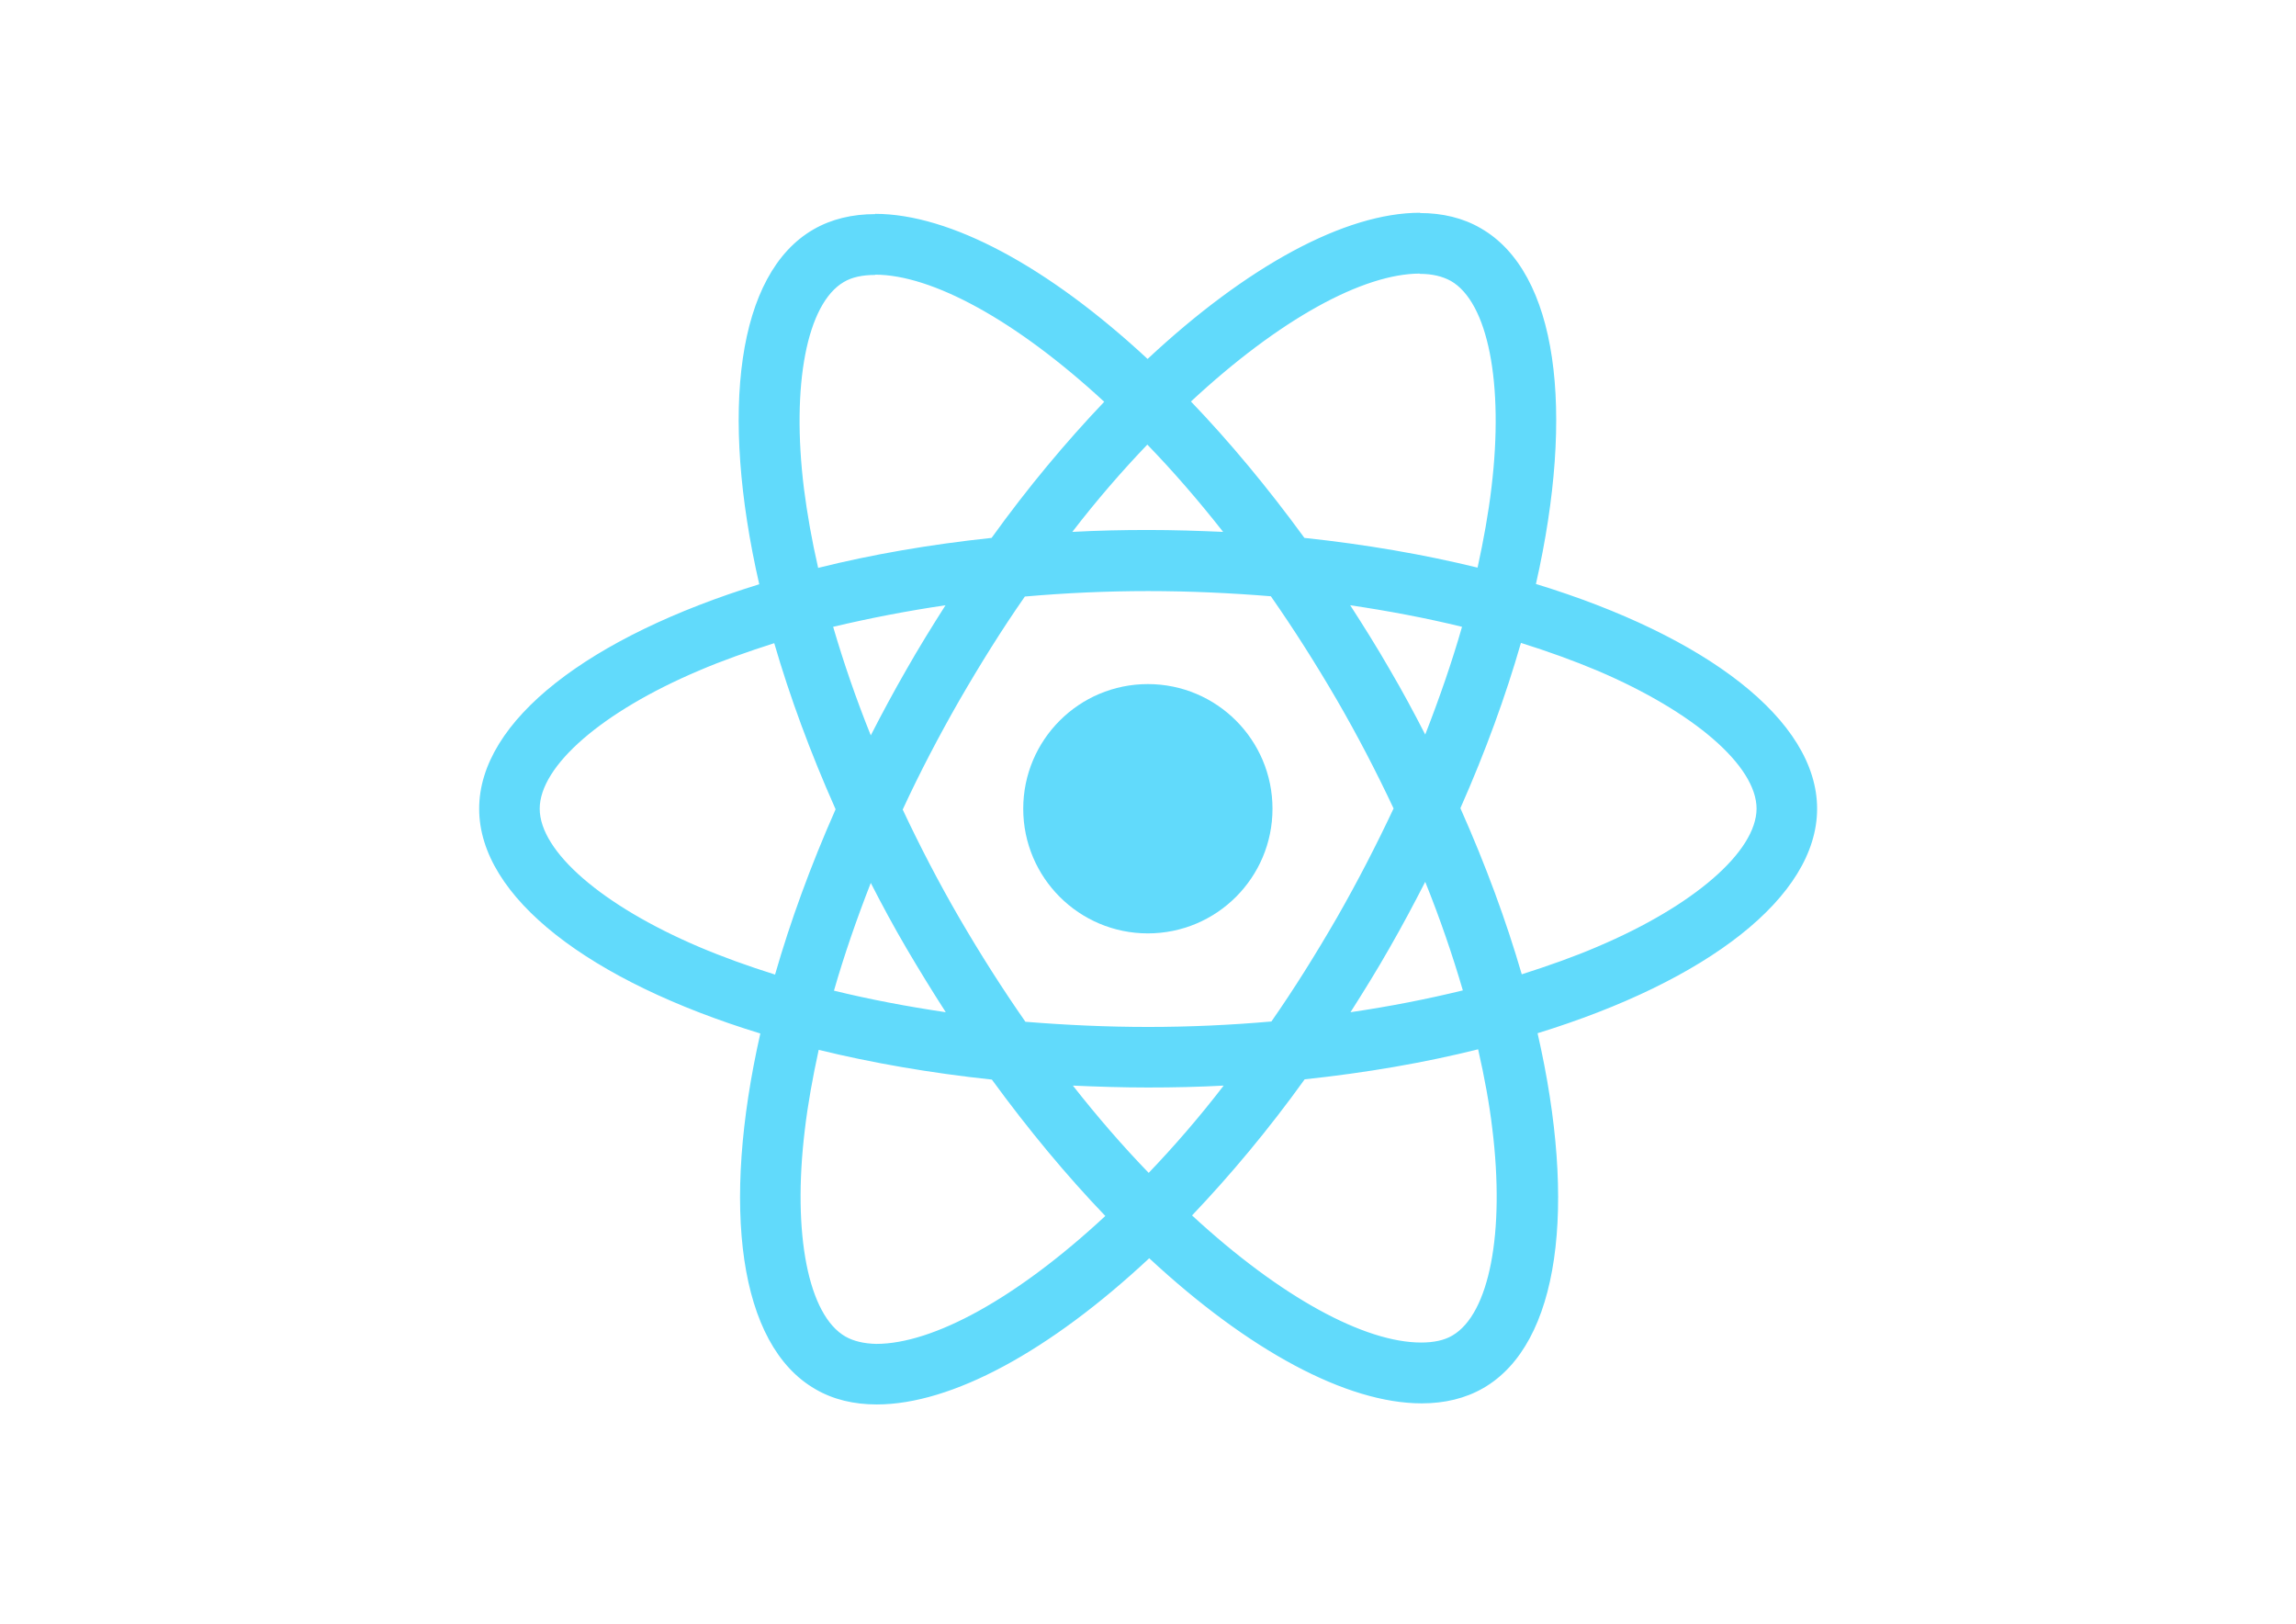
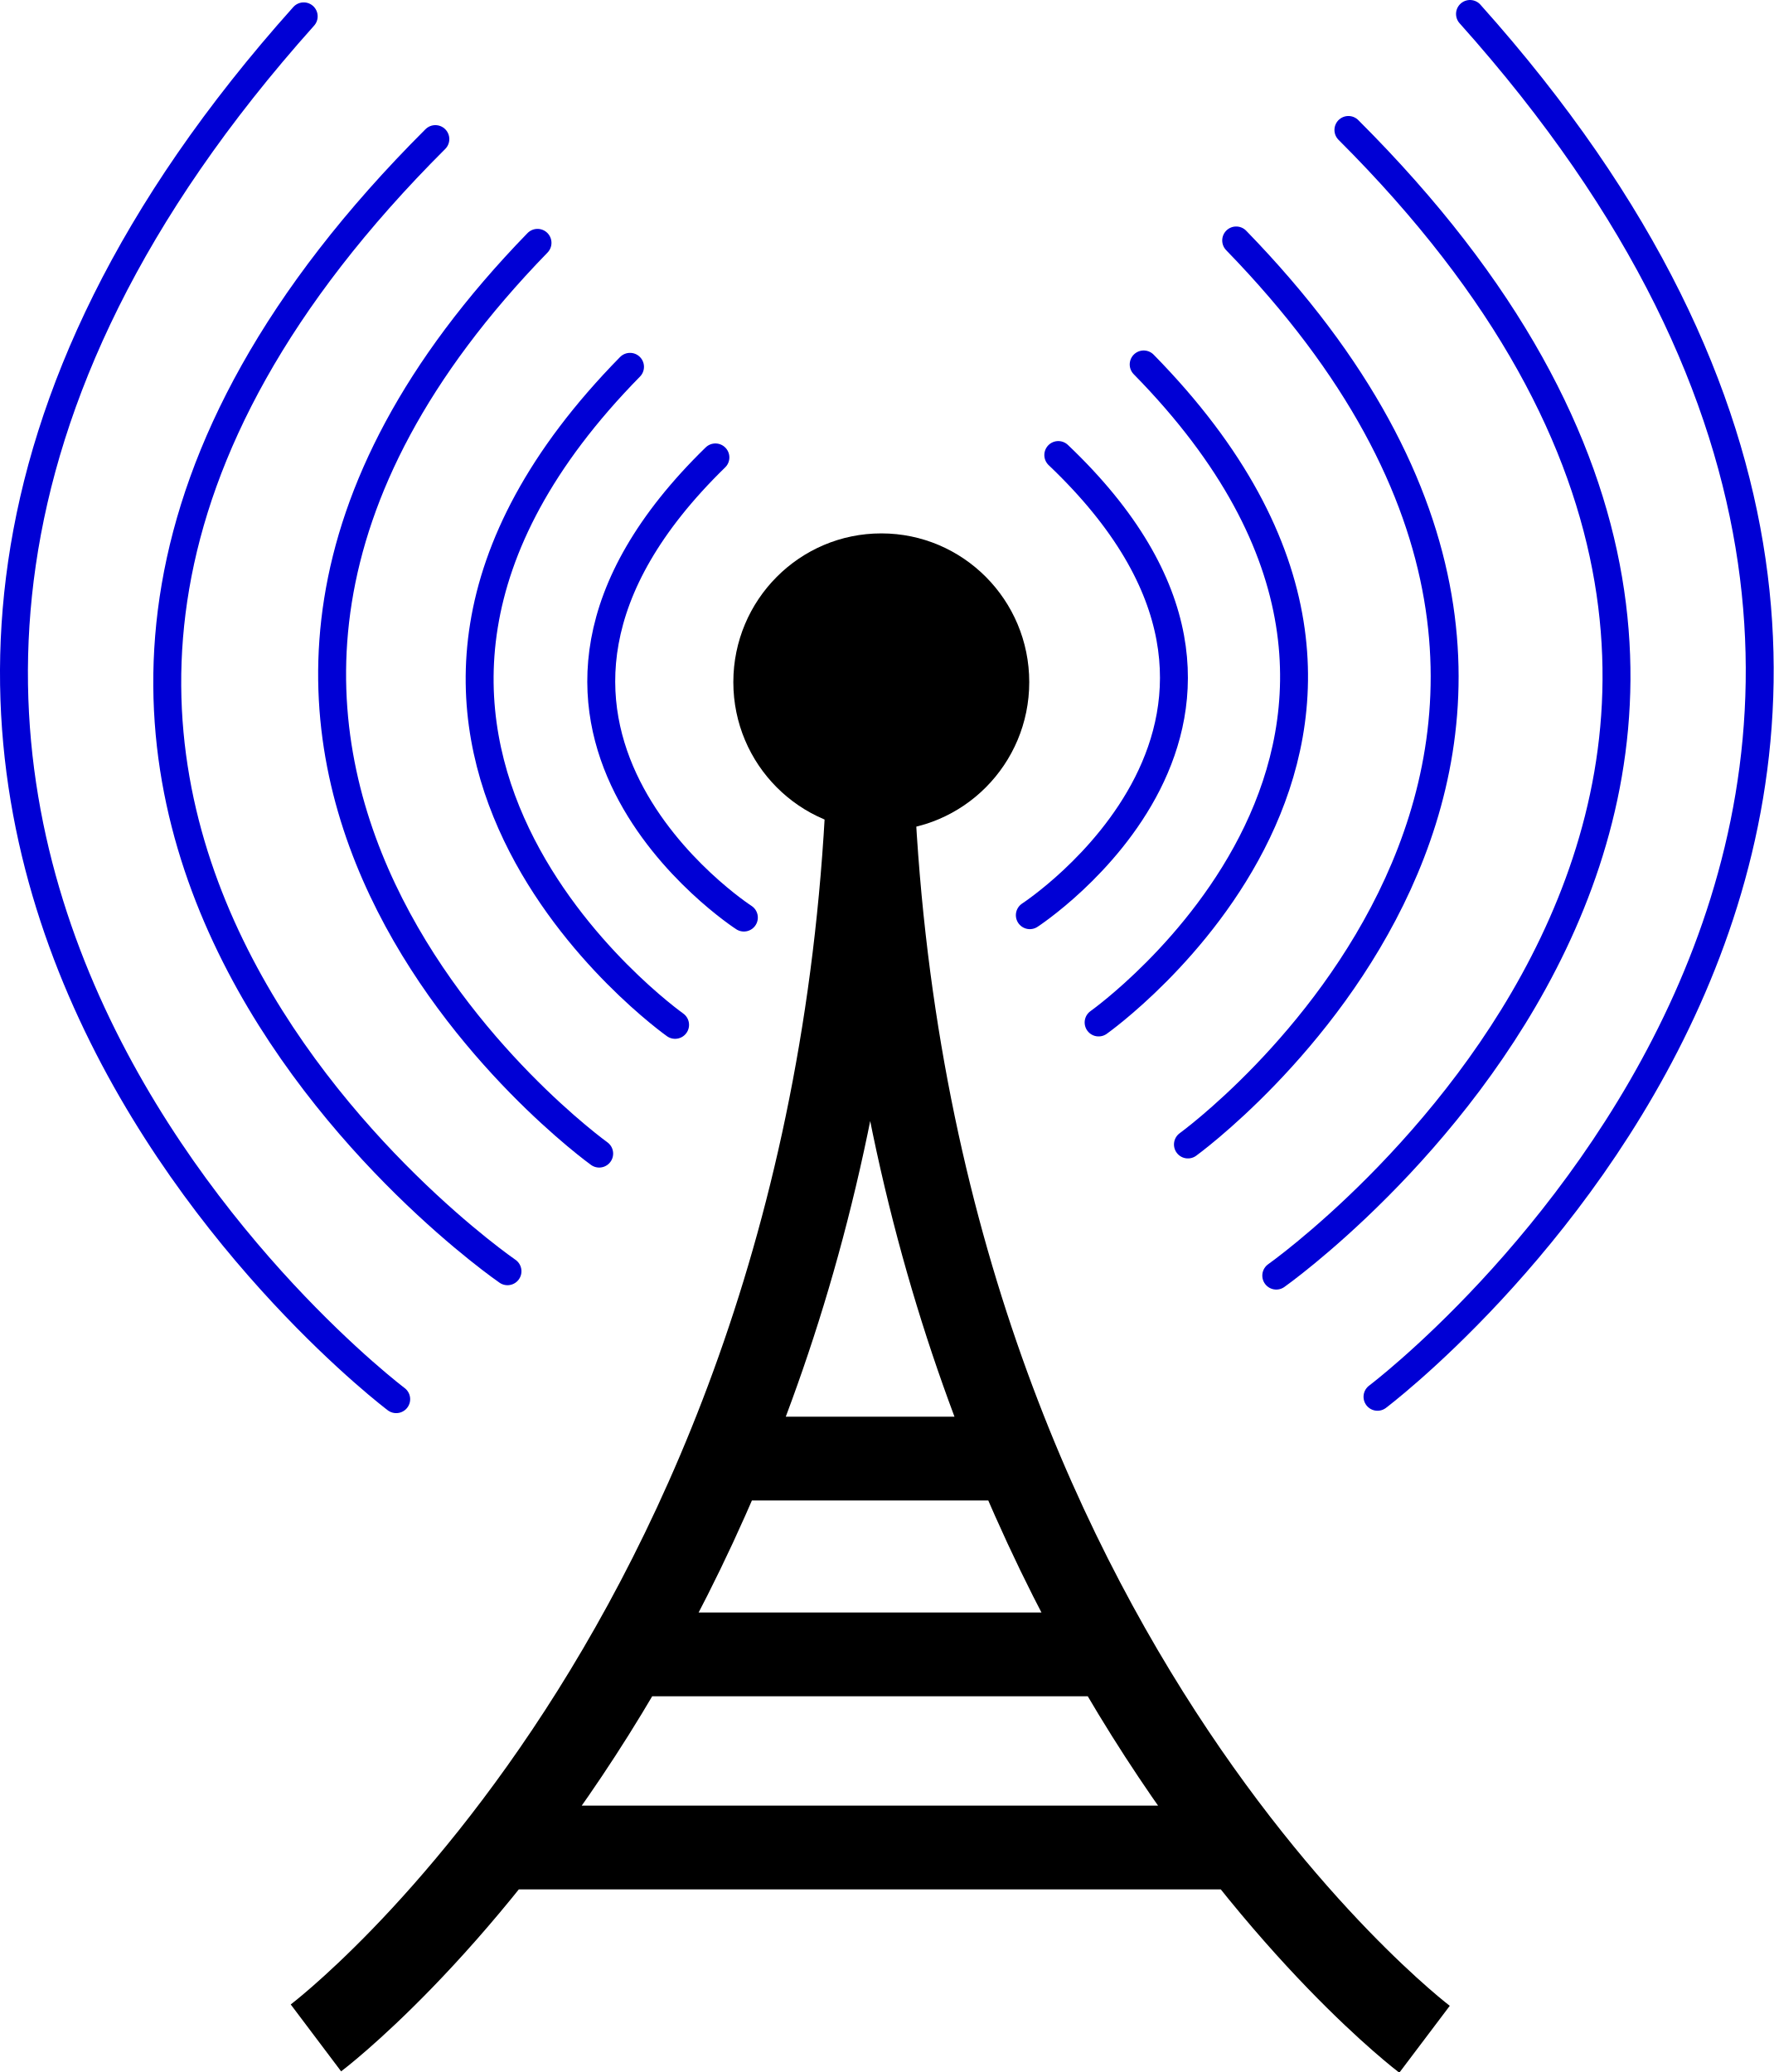
- <svg xmlns="http://www.w3.org/2000/svg" viewBox="0 0 841.9 595.3">
-   <g fill="#61DAFB">
-     <path d="M666.3 296.5c0-32.5-40.7-63.3-103.1-82.4 14.4-63.6 8-114.2-20.2-130.4-6.5-3.8-14.1-5.6-22.4-5.6v22.3c4.6 0 8.3.9 11.4 2.6 13.6 7.8 19.5 37.5 14.9 75.7-1.1 9.4-2.9 19.3-5.1 29.4-19.6-4.8-41-8.5-63.5-10.9-13.5-18.5-27.5-35.3-41.6-50 32.6-30.3 63.2-46.9 84-46.9V78c-27.5 0-63.5 19.6-99.9 53.6-36.4-33.8-72.4-53.2-99.9-53.2v22.3c20.7 0 51.4 16.5 84 46.6-14 14.7-28 31.4-41.3 49.9-22.6 2.4-44 6.1-63.6 11-2.3-10-4-19.7-5.2-29-4.7-38.2 1.1-67.9 14.6-75.8 3-1.8 6.9-2.6 11.5-2.6V78.5c-8.4 0-16 1.8-22.6 5.6-28.1 16.2-34.4 66.7-19.9 130.1-62.2 19.2-102.7 49.9-102.7 82.3 0 32.5 40.7 63.3 103.1 82.4-14.4 63.6-8 114.2 20.2 130.4 6.5 3.8 14.1 5.6 22.5 5.6 27.5 0 63.5-19.6 99.9-53.6 36.4 33.8 72.4 53.2 99.9 53.2 8.4 0 16-1.8 22.6-5.6 28.1-16.2 34.4-66.7 19.9-130.1 62-19.1 102.5-49.9 102.5-82.3zm-130.2-66.7c-3.7 12.9-8.3 26.2-13.5 39.5-4.1-8-8.4-16-13.1-24-4.6-8-9.5-15.8-14.4-23.4 14.2 2.1 27.9 4.7 41 7.9zm-45.8 106.5c-7.8 13.5-15.8 26.3-24.1 38.2-14.9 1.3-30 2-45.2 2-15.1 0-30.2-.7-45-1.9-8.3-11.9-16.4-24.6-24.2-38-7.6-13.1-14.5-26.4-20.8-39.8 6.2-13.4 13.2-26.8 20.7-39.9 7.8-13.5 15.8-26.3 24.1-38.2 14.9-1.3 30-2 45.2-2 15.1 0 30.2.7 45 1.9 8.3 11.9 16.4 24.6 24.2 38 7.6 13.1 14.5 26.4 20.8 39.8-6.3 13.4-13.2 26.8-20.7 39.9zm32.3-13c5.4 13.4 10 26.8 13.8 39.8-13.1 3.2-26.9 5.9-41.2 8 4.9-7.7 9.8-15.6 14.4-23.7 4.6-8 8.9-16.1 13-24.1zM421.2 430c-9.3-9.6-18.6-20.3-27.8-32 9 .4 18.2.7 27.5.7 9.4 0 18.7-.2 27.8-.7-9 11.7-18.3 22.4-27.5 32zm-74.4-58.9c-14.2-2.1-27.9-4.7-41-7.9 3.7-12.9 8.3-26.2 13.5-39.5 4.1 8 8.4 16 13.1 24 4.7 8 9.5 15.8 14.4 23.4zM420.7 163c9.3 9.6 18.6 20.3 27.8 32-9-.4-18.2-.7-27.5-.7-9.4 0-18.7.2-27.8.7 9-11.7 18.3-22.4 27.5-32zm-74 58.9c-4.9 7.7-9.8 15.6-14.4 23.7-4.6 8-8.9 16-13 24-5.4-13.4-10-26.8-13.8-39.8 13.1-3.1 26.9-5.8 41.2-7.9zm-90.5 125.2c-35.4-15.1-58.3-34.9-58.3-50.6 0-15.7 22.9-35.6 58.3-50.6 8.6-3.7 18-7 27.7-10.1 5.7 19.6 13.2 40 22.5 60.9-9.2 20.8-16.6 41.1-22.2 60.6-9.9-3.1-19.3-6.5-28-10.2zM310 490c-13.6-7.8-19.5-37.5-14.9-75.7 1.1-9.4 2.9-19.3 5.1-29.4 19.6 4.8 41 8.5 63.5 10.9 13.5 18.5 27.5 35.3 41.6 50-32.6 30.3-63.2 46.9-84 46.9-4.5-.1-8.3-1-11.3-2.7zm237.2-76.2c4.7 38.2-1.1 67.9-14.6 75.8-3 1.8-6.9 2.6-11.5 2.6-20.7 0-51.4-16.5-84-46.6 14-14.7 28-31.4 41.3-49.9 22.6-2.4 44-6.1 63.6-11 2.3 10.1 4.1 19.8 5.2 29.1zm38.5-66.7c-8.6 3.7-18 7-27.7 10.1-5.7-19.6-13.2-40-22.5-60.9 9.2-20.8 16.6-41.1 22.2-60.6 9.9 3.1 19.3 6.5 28.1 10.2 35.4 15.1 58.3 34.9 58.3 50.6-.1 15.7-23 35.6-58.4 50.6zM320.8 78.4z" />
-     <circle cx="420.9" cy="296.5" r="45.7" />
-     <path d="M520.5 78.1z" />
+ <svg>
+   <defs id="defs4" />
+   <g id="layer1">
+     <path d="M 407.198,583.027 C 407.198,583.027 248.751,463.492 248.751,197.143 C 248.751,463.343 90.305,582.643 90.305,582.643 M 207.757,417.018 L 290.889,417.018 M 180.301,472.993 L 316.058,472.993 M 353.429,528.202 L 143.692,528.202" style="fill:none;fill-opacity:0.75;fill-rule:evenodd;stroke:black;stroke-width:23.947;stroke-linecap:butt;stroke-linejoin:miter;stroke-miterlimit:0;stroke-dasharray:none;stroke-opacity:1" id="path1946" />
+     <path d="M 328.193,431.262 A 44.994,41.465 0 1 1 328.193,431.359" transform="matrix(0.939944,0,0,1.025427,-98.8644,-247.2591)" style="color:black;fill:black;fill-opacity:1;fill-rule:nonzero;stroke:none;stroke-width:20;stroke-linecap:butt;stroke-linejoin:miter;marker:none;marker-start:none;marker-mid:none;marker-end:none;stroke-miterlimit:0;stroke-dasharray:none;stroke-dashoffset:0;stroke-opacity:1;visibility:visible;display:inline;overflow:visible" id="path4616" />
+     <path d="M 86.811,4.673 C -113.876,228.934 113.253,400.027 113.253,400.027 M 124.443,39.767 C -59.293,223.13 145.064,363.452 145.064,363.452 M 153.645,69.429 C 11.944,215.301 171.273,329.817 171.273,329.817 M 180.087,104.875 C 76.354,210.529 192.969,293.008 192.969,293.008 M 204.495,130.777 C 126.594,206.722 212.631,262.334 212.631,262.334" style="fill:none;fill-opacity:1;fill-rule:evenodd;stroke:#0000d5;stroke-width:7.982;stroke-linecap:round;stroke-linejoin:round;stroke-miterlimit:4;stroke-dasharray:none;stroke-opacity:1" id="path6394" />
+     <path d="M 420.189,3.991 C 620.876,228.252 393.747,399.345 393.747,399.345 M 385.433,37.158 C 569.17,220.52 364.812,364.698 364.812,364.698 M 353.354,68.747 C 495.056,214.619 339.562,327.208 339.562,327.208 M 326.913,104.193 C 430.646,209.848 314.031,292.327 314.031,292.327 M 302.505,130.095 C 381.365,205.076 294.369,261.653 294.369,261.653" style="fill:none;fill-opacity:1;fill-rule:evenodd;stroke:#0000d5;stroke-width:7.982;stroke-linecap:round;stroke-linejoin:round;stroke-miterlimit:4;stroke-dasharray:none;stroke-opacity:1" id="path6404" />
  </g>
</svg>
